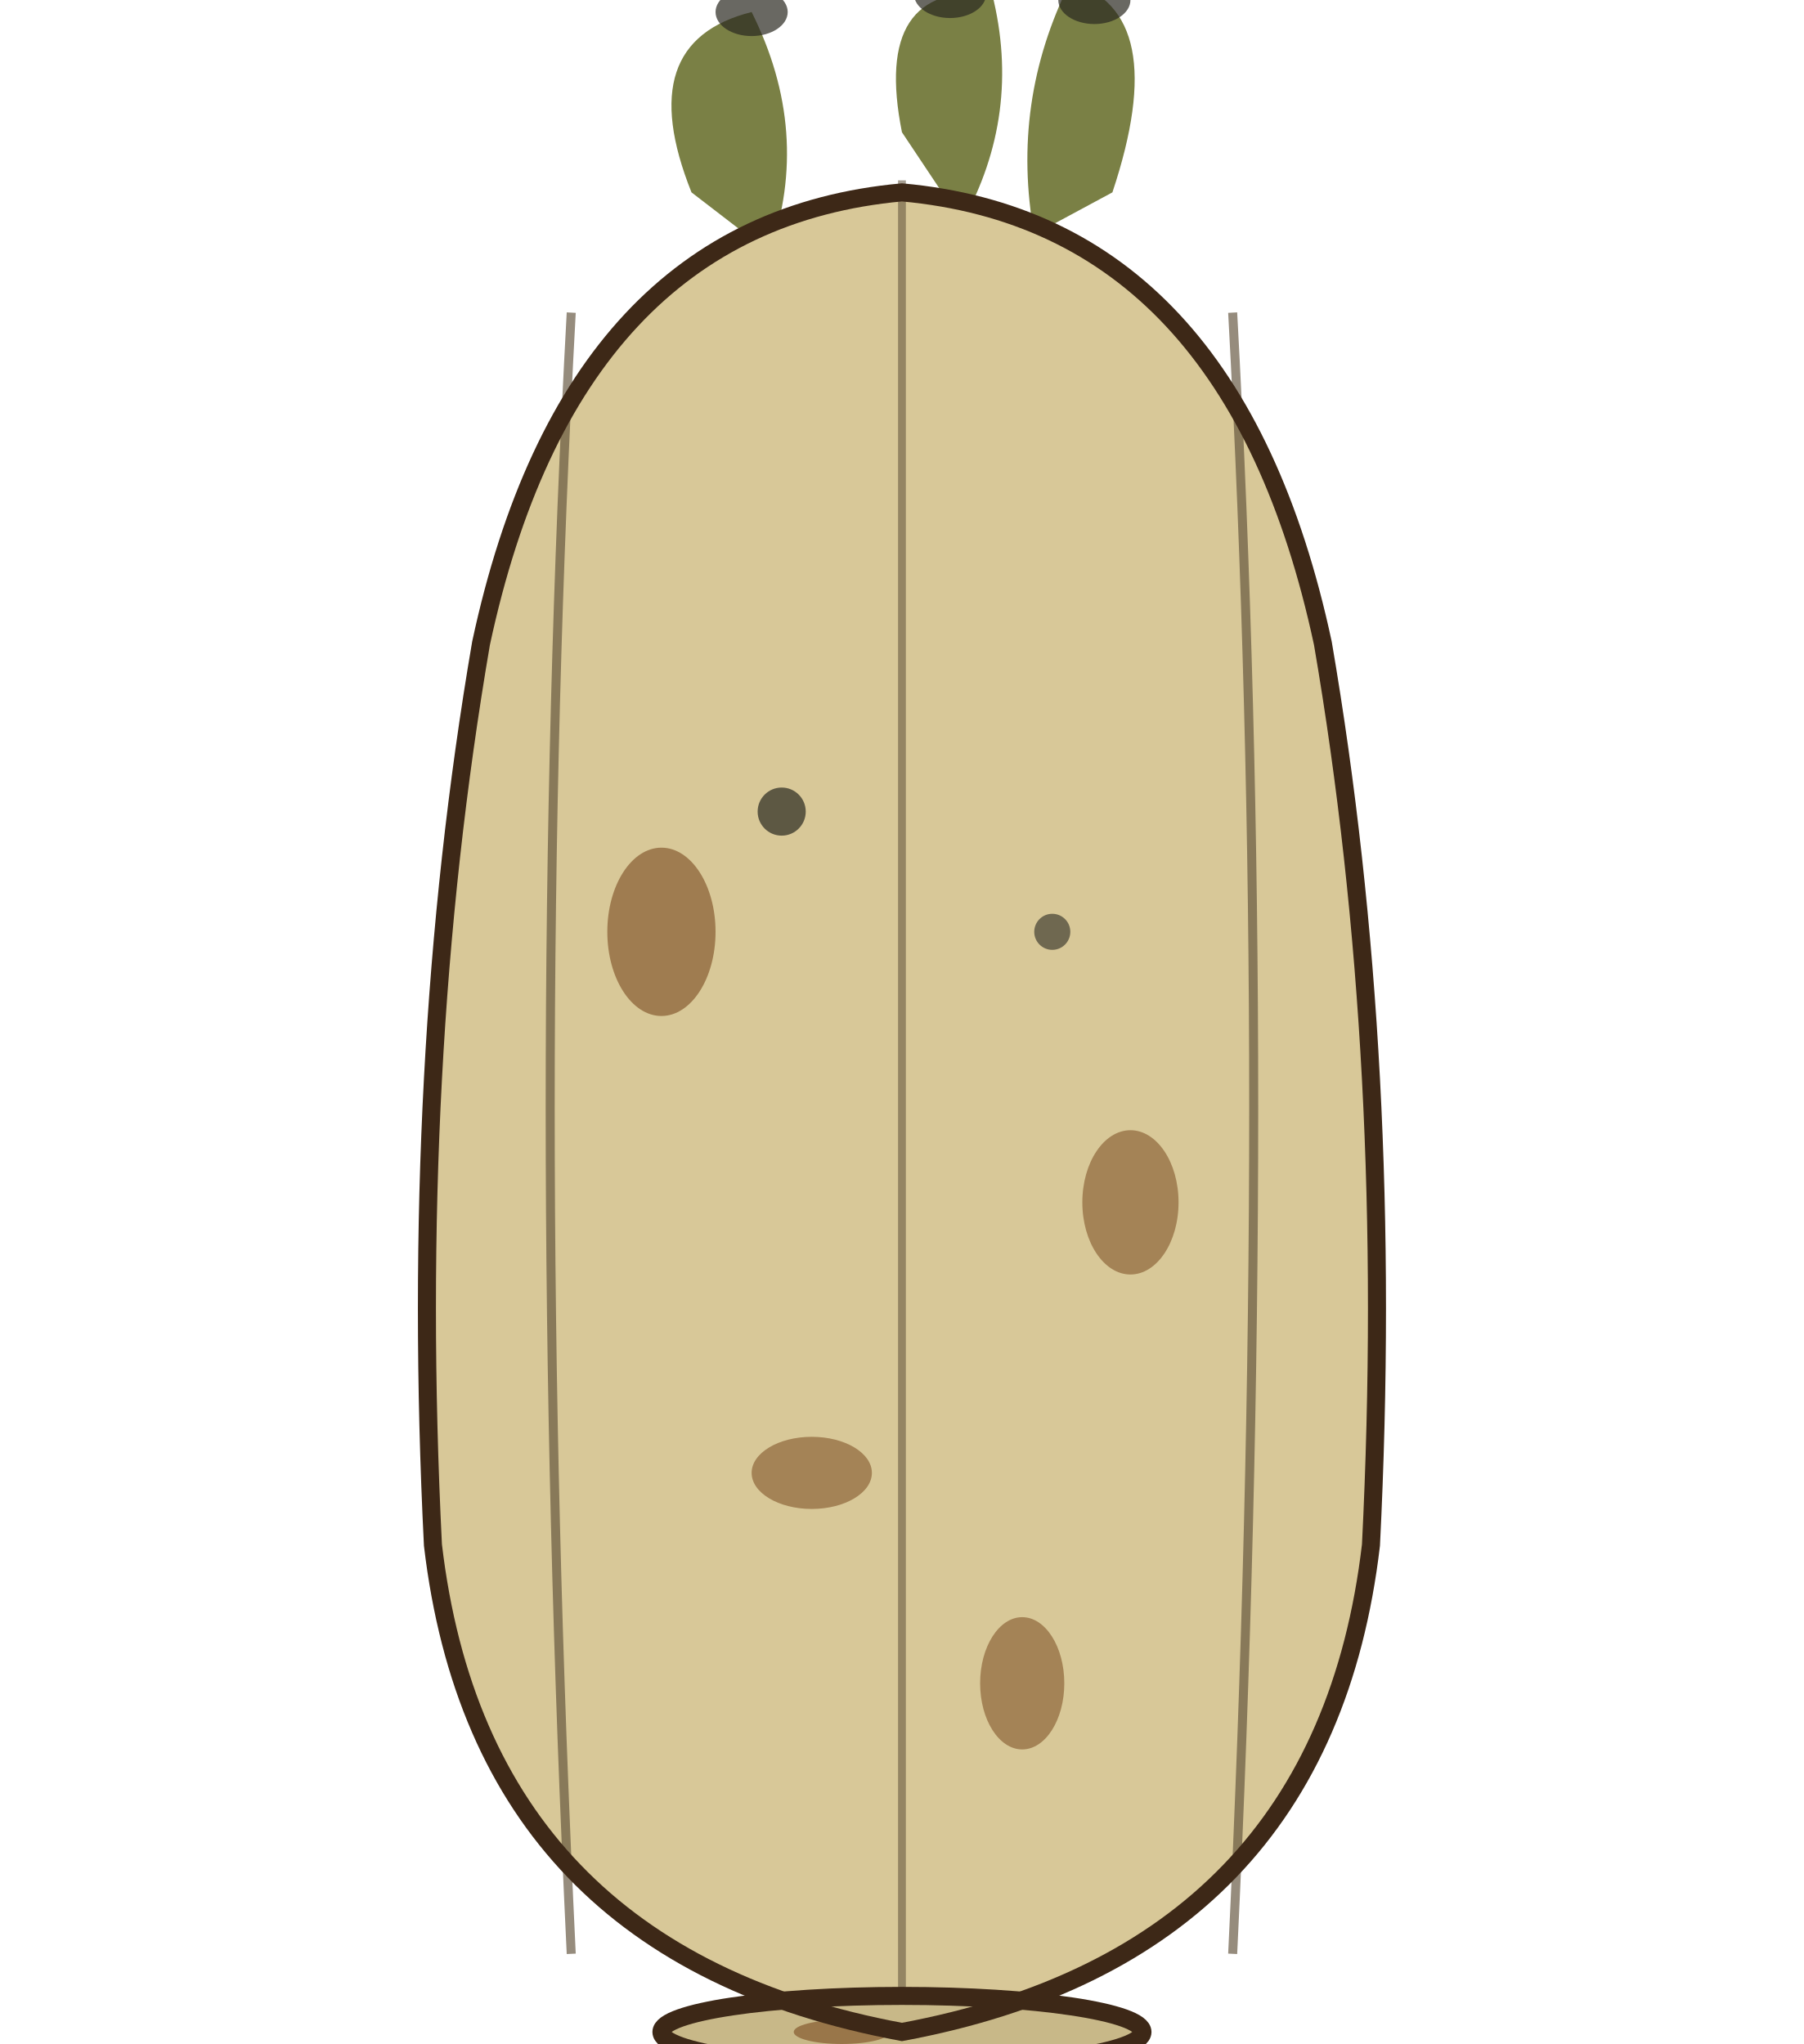
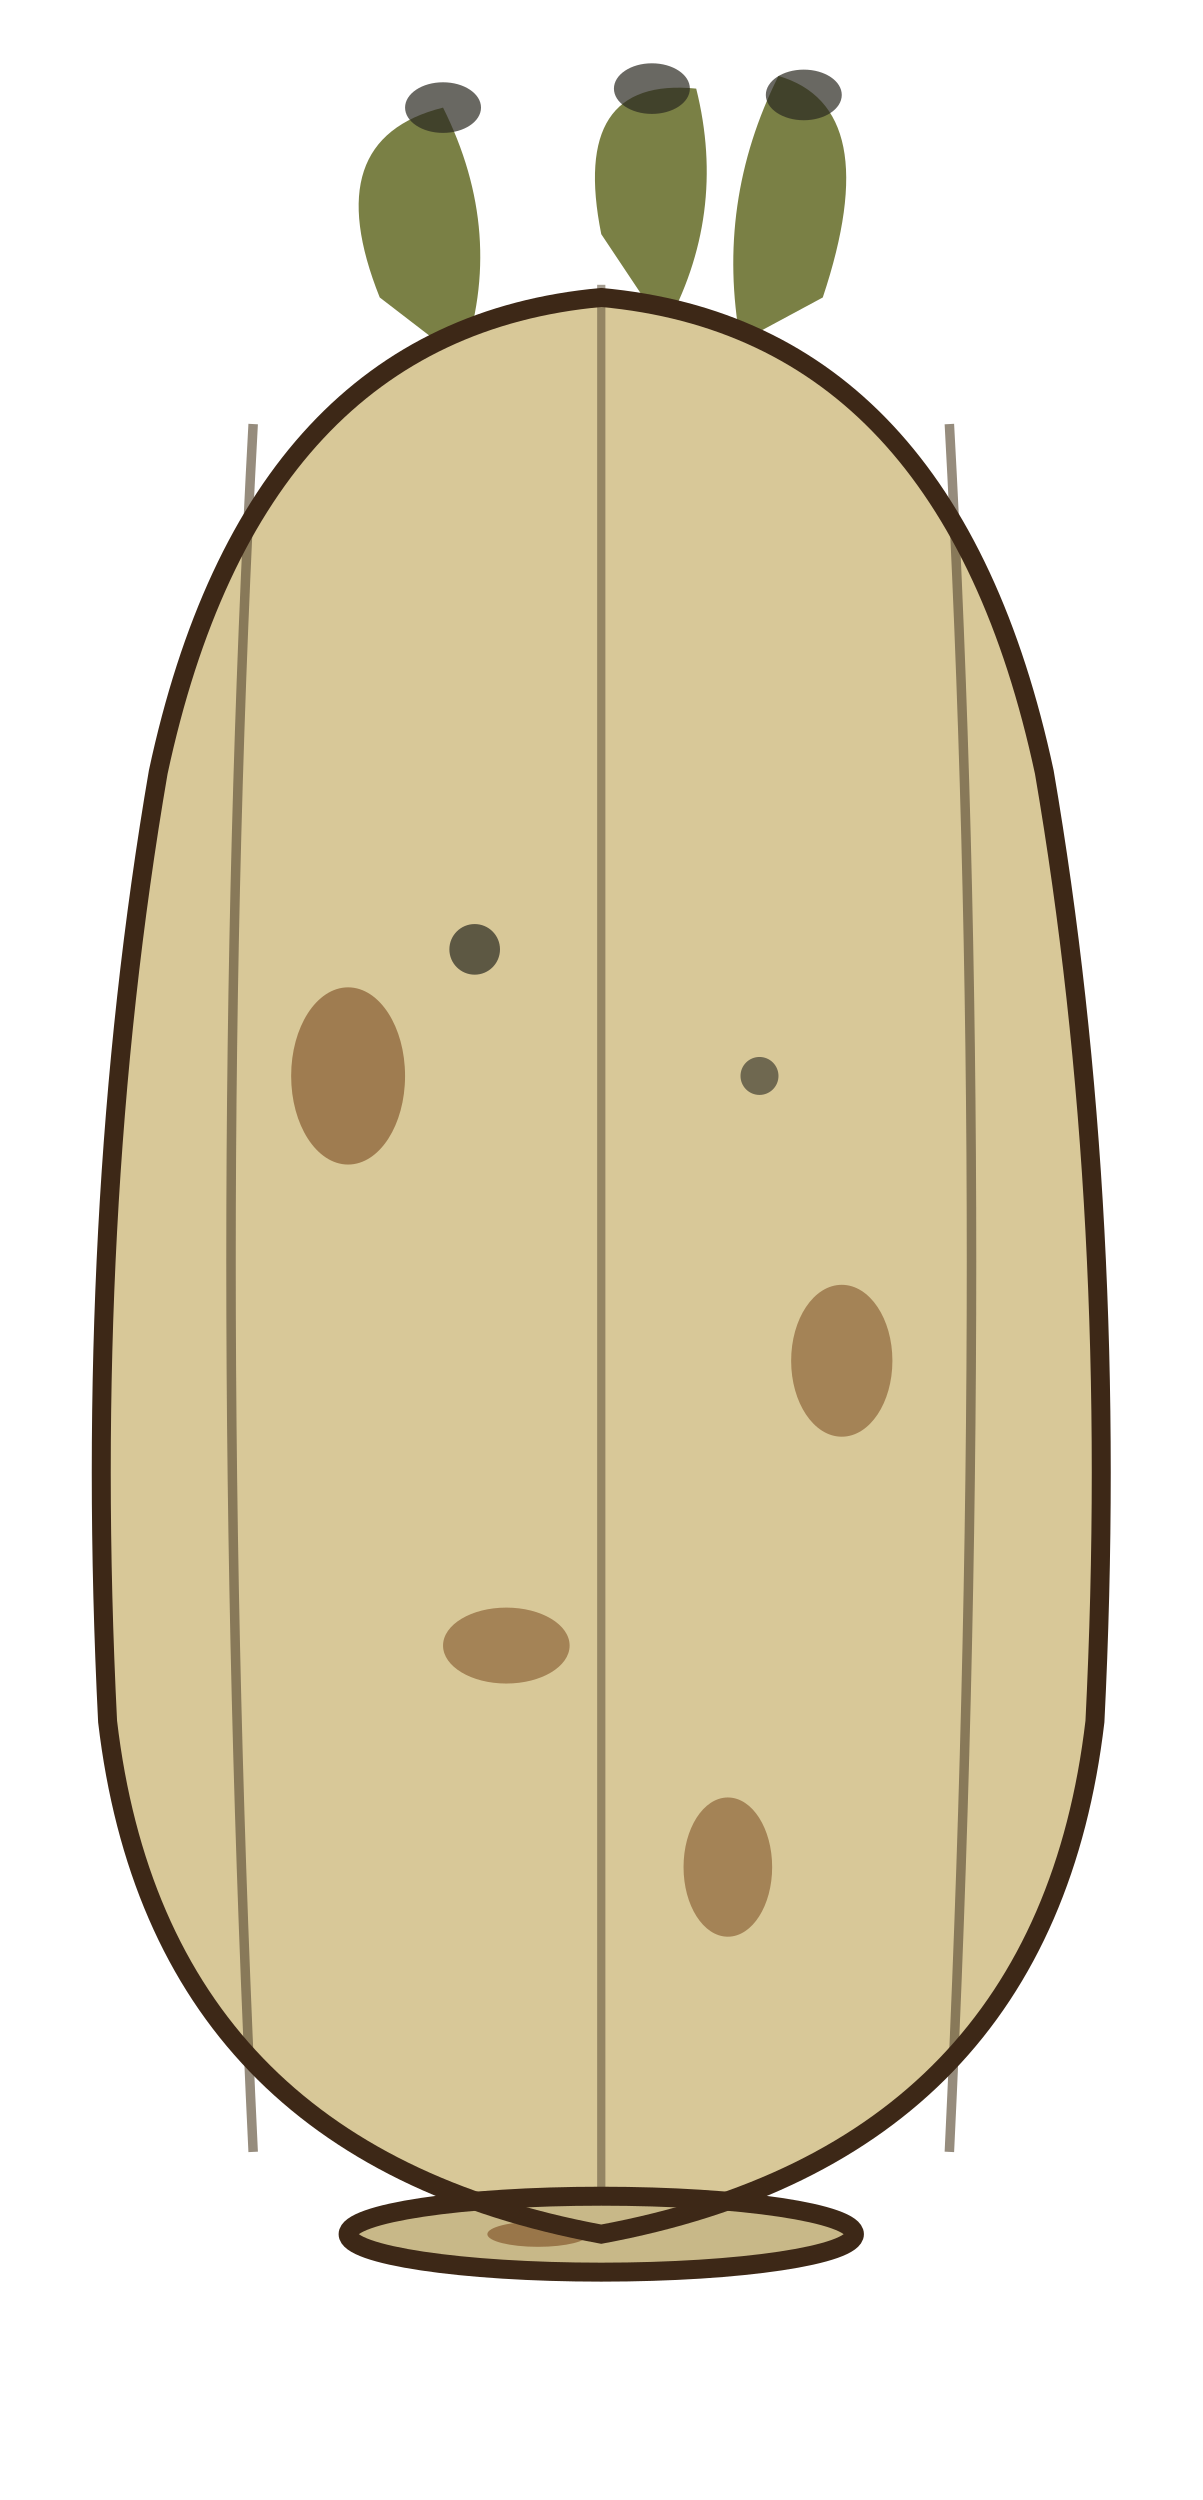
- <svg xmlns="http://www.w3.org/2000/svg" viewBox="-150 -180 300 340" font-family="Noto Sans CJK JP, sans-serif">
+ <svg xmlns="http://www.w3.org/2000/svg" viewBox="-95 -195 190 395" font-family="Noto Sans CJK JP, sans-serif">
  <path d="M -35 -148 Q -45 -173 -25 -178 Q -15 -158 -22 -138 Z" fill="#7A8045" />
  <path d="M 0 -158 Q -5 -183 15 -181 Q 20 -161 10 -143 Z" fill="#7A8045" />
  <path d="M 35 -148 Q 45 -178 28 -183 Q 18 -163 22 -141 Z" fill="#7A8045" />
  <ellipse cx="-25" cy="-178" rx="6" ry="4" fill="#2A2820" opacity="0.7" />
  <ellipse cx="8" cy="-181" rx="6" ry="4" fill="#2A2820" opacity="0.7" />
  <ellipse cx="32" cy="-180" rx="6" ry="4" fill="#2A2820" opacity="0.7" />
  <path d="M 0 -148 Q -55 -143 -70 -73 Q -82 -3 -78 77 Q -70 145 0 158 Q 70 145 78 77 Q 82 -3 70 -73 Q 55 -143 0 -148 Z" fill="#D8C898" />
  <ellipse cx="-40" cy="-25" rx="9" ry="14" fill="#7A4A1F" opacity="0.6" />
  <ellipse cx="38" cy="20" rx="8" ry="12" fill="#7A4A1F" opacity="0.55" />
  <ellipse cx="-15" cy="65" rx="10" ry="6" fill="#7A4A1F" opacity="0.55" />
  <ellipse cx="20" cy="100" rx="7" ry="11" fill="#7A4A1F" opacity="0.55" />
  <circle cx="-20" cy="-45" r="4" fill="#2A2820" opacity="0.7" />
  <circle cx="25" cy="-25" r="3" fill="#2A2820" opacity="0.6" />
  <path d="M -55 -128 Q -62 0 -55 145" stroke="#5D4E37" stroke-width="1.5" fill="none" opacity="0.65" />
  <path d="M 0 -150 Q 0 0 0 158" stroke="#5D4E37" stroke-width="1.3" fill="none" opacity="0.55" />
  <path d="M 55 -128 Q 62 0 55 145" stroke="#5D4E37" stroke-width="1.5" fill="none" opacity="0.65" />
  <ellipse cx="0" cy="158" rx="40" ry="6" fill="#C8B888" />
  <ellipse cx="-10" cy="158" rx="8" ry="2" fill="#7A4A1F" opacity="0.6" />
  <path d="M 0 -148 Q -55 -143 -70 -73 Q -82 -3 -78 77 Q -70 145 0 158 Q 70 145 78 77 Q 82 -3 70 -73 Q 55 -143 0 -148 Z" stroke="#3D2817" stroke-width="3" fill="none" />
  <ellipse cx="0" cy="158" rx="40" ry="6" stroke="#3D2817" stroke-width="3" fill="none" />
</svg>
